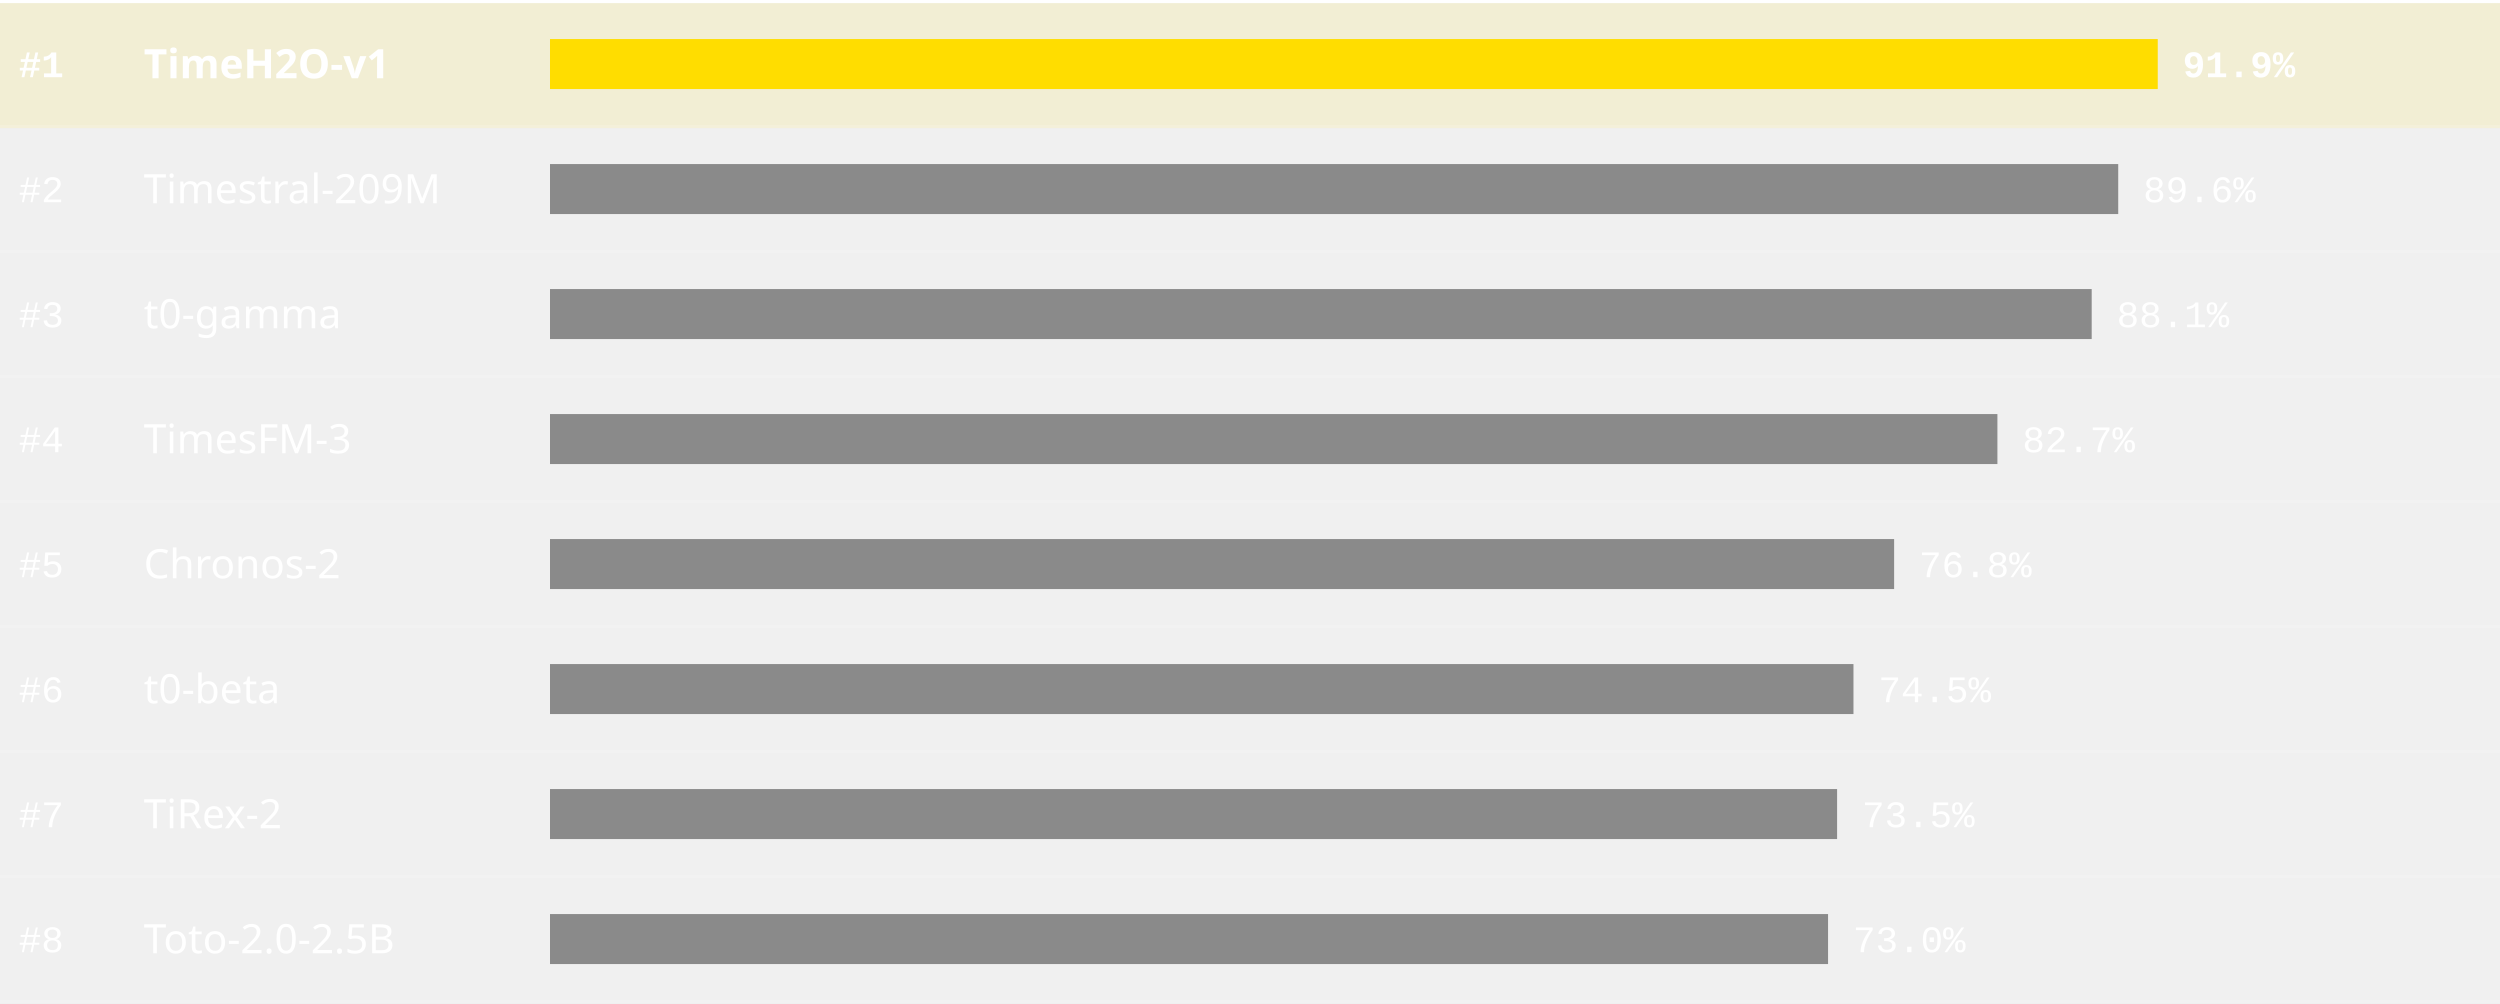
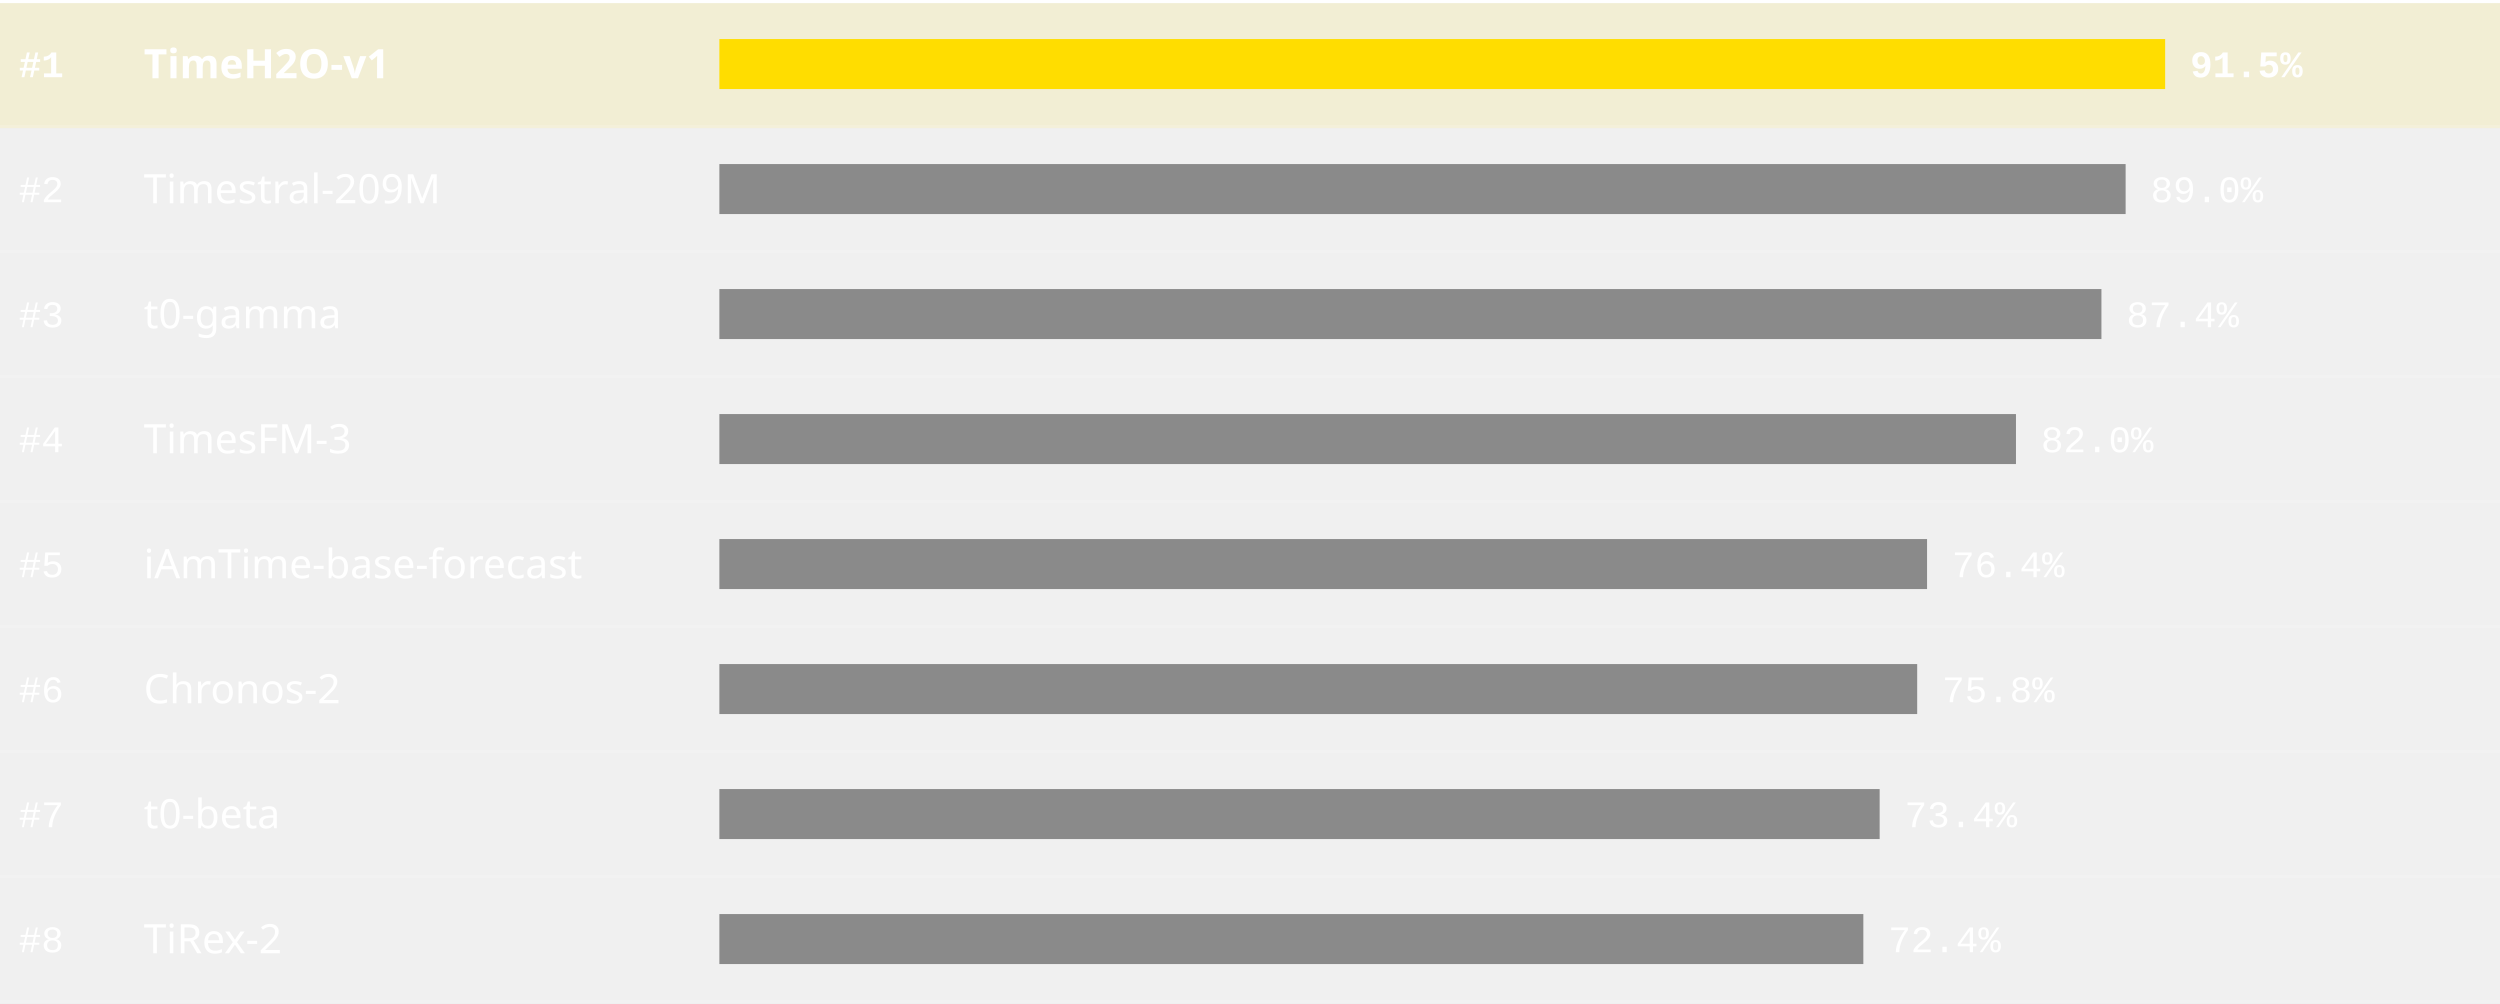
<svg xmlns="http://www.w3.org/2000/svg" width="800" height="321" viewBox="0 0 800 321">
  <style>text{font-family:-apple-system, BlinkMacSystemFont, "Segoe UI", "Noto Sans", Helvetica, Arial, sans-serif;font-size:13px;fill:#FFFFFF}.rank,.value,.comp,.lat,.cost{font-family:ui-monospace, SFMono-Regular, "SF Mono", Menlo, Consolas, "Liberation Mono", monospace;font-size:12px}.sub,.head{font-family:ui-monospace, SFMono-Regular, "SF Mono", Menlo, Consolas, "Liberation Mono", monospace;font-size:10px;fill:rgba(255, 255, 255, .78)}.head{letter-spacing:1px}.head.on{fill:#FFFFFF}text.h2o{font-weight:600}.gap{font-size:16px;fill:rgba(255, 255, 255, .70)}.band{fill:rgba(255, 221, 0, .12)}.bar,.dot,.hatch{fill:#8A8A8A}.bar.h2o,.dot.h2o{fill:#FFDD00}.dot.h2o{stroke:#FFFFFF;stroke-width:2}.bar.ref{fill:url(#hatch)}.rule,.track{fill:rgba(255, 255, 255, .14)}.top{fill:#FFFFFF}</style>
  <rect class="top" x="0" y="0" width="800" height="1" />
  <g class="row h2o">
    <rect class="band" x="0" y="1" width="800" height="40" />
    <text class="rank h2o" x="6" y="24.7" data-src="fev-bench/default-view/timeh2o-v1#rank">#1</text>
    <text class="name h2o" x="46" y="25.05" data-src="fev-bench/default-view/timeh2o-v1#name">TimeH2O-v1</text>
-     <rect class="bar h2o" x="176" y="12.5" width="514.48" height="16" />
-     <text class="value h2o" x="698.48" y="24.7" data-src="fev-bench/default-view/timeh2o-v1#score">91.9%</text>
+     <rect class="bar h2o" x="230.2" y="12.5" width="462.65" height="16" />
+     <text class="value h2o" x="700.85" y="24.7" data-src="fev-bench/default-view/timeh2o-v1#score">91.5%</text>
    <rect class="rule" x="0" y="40" width="800" height="1" />
  </g>
  <g class="row">
    <text class="rank" x="6" y="64.7" data-src="fev-bench/default-view/timestral-209m#rank">#2</text>
    <text class="name" x="46" y="65.05" data-src="fev-bench/default-view/timestral-209m#name">Timestral-209M</text>
-     <rect class="bar" x="176" y="52.5" width="501.83" height="16" />
-     <text class="value" x="685.83" y="64.7" data-src="fev-bench/default-view/timestral-209m#score">89.6%</text>
+     <rect class="bar" x="230.2" y="52.5" width="450" height="16" />
+     <text class="value" x="688.2" y="64.7" data-src="fev-bench/default-view/timestral-209m#score">89.0%</text>
    <rect class="rule" x="0" y="80" width="800" height="1" />
  </g>
  <g class="row">
    <text class="rank" x="6" y="104.7" data-src="fev-bench/default-view/t0-gamma#rank">#3</text>
    <text class="name" x="46" y="105.05" data-src="fev-bench/default-view/t0-gamma#name">t0-gamma</text>
-     <rect class="bar" x="176" y="92.5" width="493.34" height="16" />
-     <text class="value" x="677.34" y="104.7" data-src="fev-bench/default-view/t0-gamma#score">88.1%</text>
+     <rect class="bar" x="230.2" y="92.5" width="442.26" height="16" />
+     <text class="value" x="680.46" y="104.7" data-src="fev-bench/default-view/t0-gamma#score">87.4%</text>
    <rect class="rule" x="0" y="120" width="800" height="1" />
  </g>
  <g class="row">
    <text class="rank" x="6" y="144.7" data-src="fev-bench/default-view/timesfm-3#rank">#4</text>
    <text class="name" x="46" y="145.05" data-src="fev-bench/default-view/timesfm-3#name">TimesFM-3</text>
-     <rect class="bar" x="176" y="132.5" width="463.17" height="16" />
-     <text class="value" x="647.17" y="144.7" data-src="fev-bench/default-view/timesfm-3#score">82.7%</text>
+     <rect class="bar" x="230.2" y="132.5" width="414.91" height="16" />
+     <text class="value" x="653.11" y="144.7" data-src="fev-bench/default-view/timesfm-3#score">82.0%</text>
    <rect class="rule" x="0" y="160" width="800" height="1" />
  </g>
  <g class="row">
-     <text class="rank" x="6" y="184.7" data-src="fev-bench/default-view/chronos-2#rank">#5</text>
-     <text class="name" x="46" y="185.05" data-src="fev-bench/default-view/chronos-2#name">Chronos-2</text>
-     <rect class="bar" x="176" y="172.5" width="430.12" height="16" />
-     <text class="value" x="614.12" y="184.7" data-src="fev-bench/default-view/chronos-2#score">76.8%</text>
+     <text class="rank" x="6" y="184.7" data-src="fev-bench/default-view/iamtime#rank">#5</text>
+     <text class="name" x="46" y="185.05" data-src="fev-bench/default-view/iamtime#name">iAmTime-base-forecast</text>
+     <rect class="bar" x="230.2" y="172.5" width="386.46" height="16" />
+     <text class="value" x="624.66" y="184.7" data-src="fev-bench/default-view/iamtime#score">76.4%</text>
    <rect class="rule" x="0" y="200" width="800" height="1" />
  </g>
  <g class="row">
-     <text class="rank" x="6" y="224.7" data-src="fev-bench/default-view/t0-beta#rank">#6</text>
-     <text class="name" x="46" y="225.05" data-src="fev-bench/default-view/t0-beta#name">t0-beta</text>
-     <rect class="bar" x="176" y="212.5" width="417.11" height="16" />
-     <text class="value" x="601.11" y="224.7" data-src="fev-bench/default-view/t0-beta#score">74.5%</text>
+     <text class="rank" x="6" y="224.7" data-src="fev-bench/default-view/chronos-2#rank">#6</text>
+     <text class="name" x="46" y="225.05" data-src="fev-bench/default-view/chronos-2#name">Chronos-2</text>
+     <rect class="bar" x="230.2" y="212.5" width="383.3" height="16" />
+     <text class="value" x="621.5" y="224.7" data-src="fev-bench/default-view/chronos-2#score">75.8%</text>
    <rect class="rule" x="0" y="240" width="800" height="1" />
  </g>
  <g class="row">
-     <text class="rank" x="6" y="264.7" data-src="fev-bench/default-view/tirex-2#rank">#7</text>
-     <text class="name" x="46" y="265.05" data-src="fev-bench/default-view/tirex-2#name">TiRex-2</text>
-     <rect class="bar" x="176" y="252.5" width="411.87" height="16" />
-     <text class="value" x="595.87" y="264.7" data-src="fev-bench/default-view/tirex-2#score">73.5%</text>
+     <text class="rank" x="6" y="264.7" data-src="fev-bench/default-view/t0-beta#rank">#7</text>
+     <text class="name" x="46" y="265.05" data-src="fev-bench/default-view/t0-beta#name">t0-beta</text>
+     <rect class="bar" x="230.2" y="252.5" width="371.29" height="16" />
+     <text class="value" x="609.49" y="264.7" data-src="fev-bench/default-view/t0-beta#score">73.4%</text>
    <rect class="rule" x="0" y="280" width="800" height="1" />
  </g>
  <g class="row">
-     <text class="rank" x="6" y="304.7" data-src="fev-bench/default-view/toto-2_0-2_5b#rank">#8</text>
-     <text class="name" x="46" y="305.05" data-src="fev-bench/default-view/toto-2_0-2_5b#name">Toto-2.0-2.5B</text>
-     <rect class="bar" x="176" y="292.5" width="408.98" height="16" />
-     <text class="value" x="592.98" y="304.7" data-src="fev-bench/default-view/toto-2_0-2_5b#score">73.0%</text>
+     <text class="rank" x="6" y="304.7" data-src="fev-bench/default-view/tirex-2#rank">#8</text>
+     <text class="name" x="46" y="305.05" data-src="fev-bench/default-view/tirex-2#name">TiRex-2</text>
+     <rect class="bar" x="230.2" y="292.5" width="366.07" height="16" />
+     <text class="value" x="604.27" y="304.7" data-src="fev-bench/default-view/tirex-2#score">72.4%</text>
    <rect class="rule" x="0" y="320" width="800" height="1" />
  </g>
</svg>
